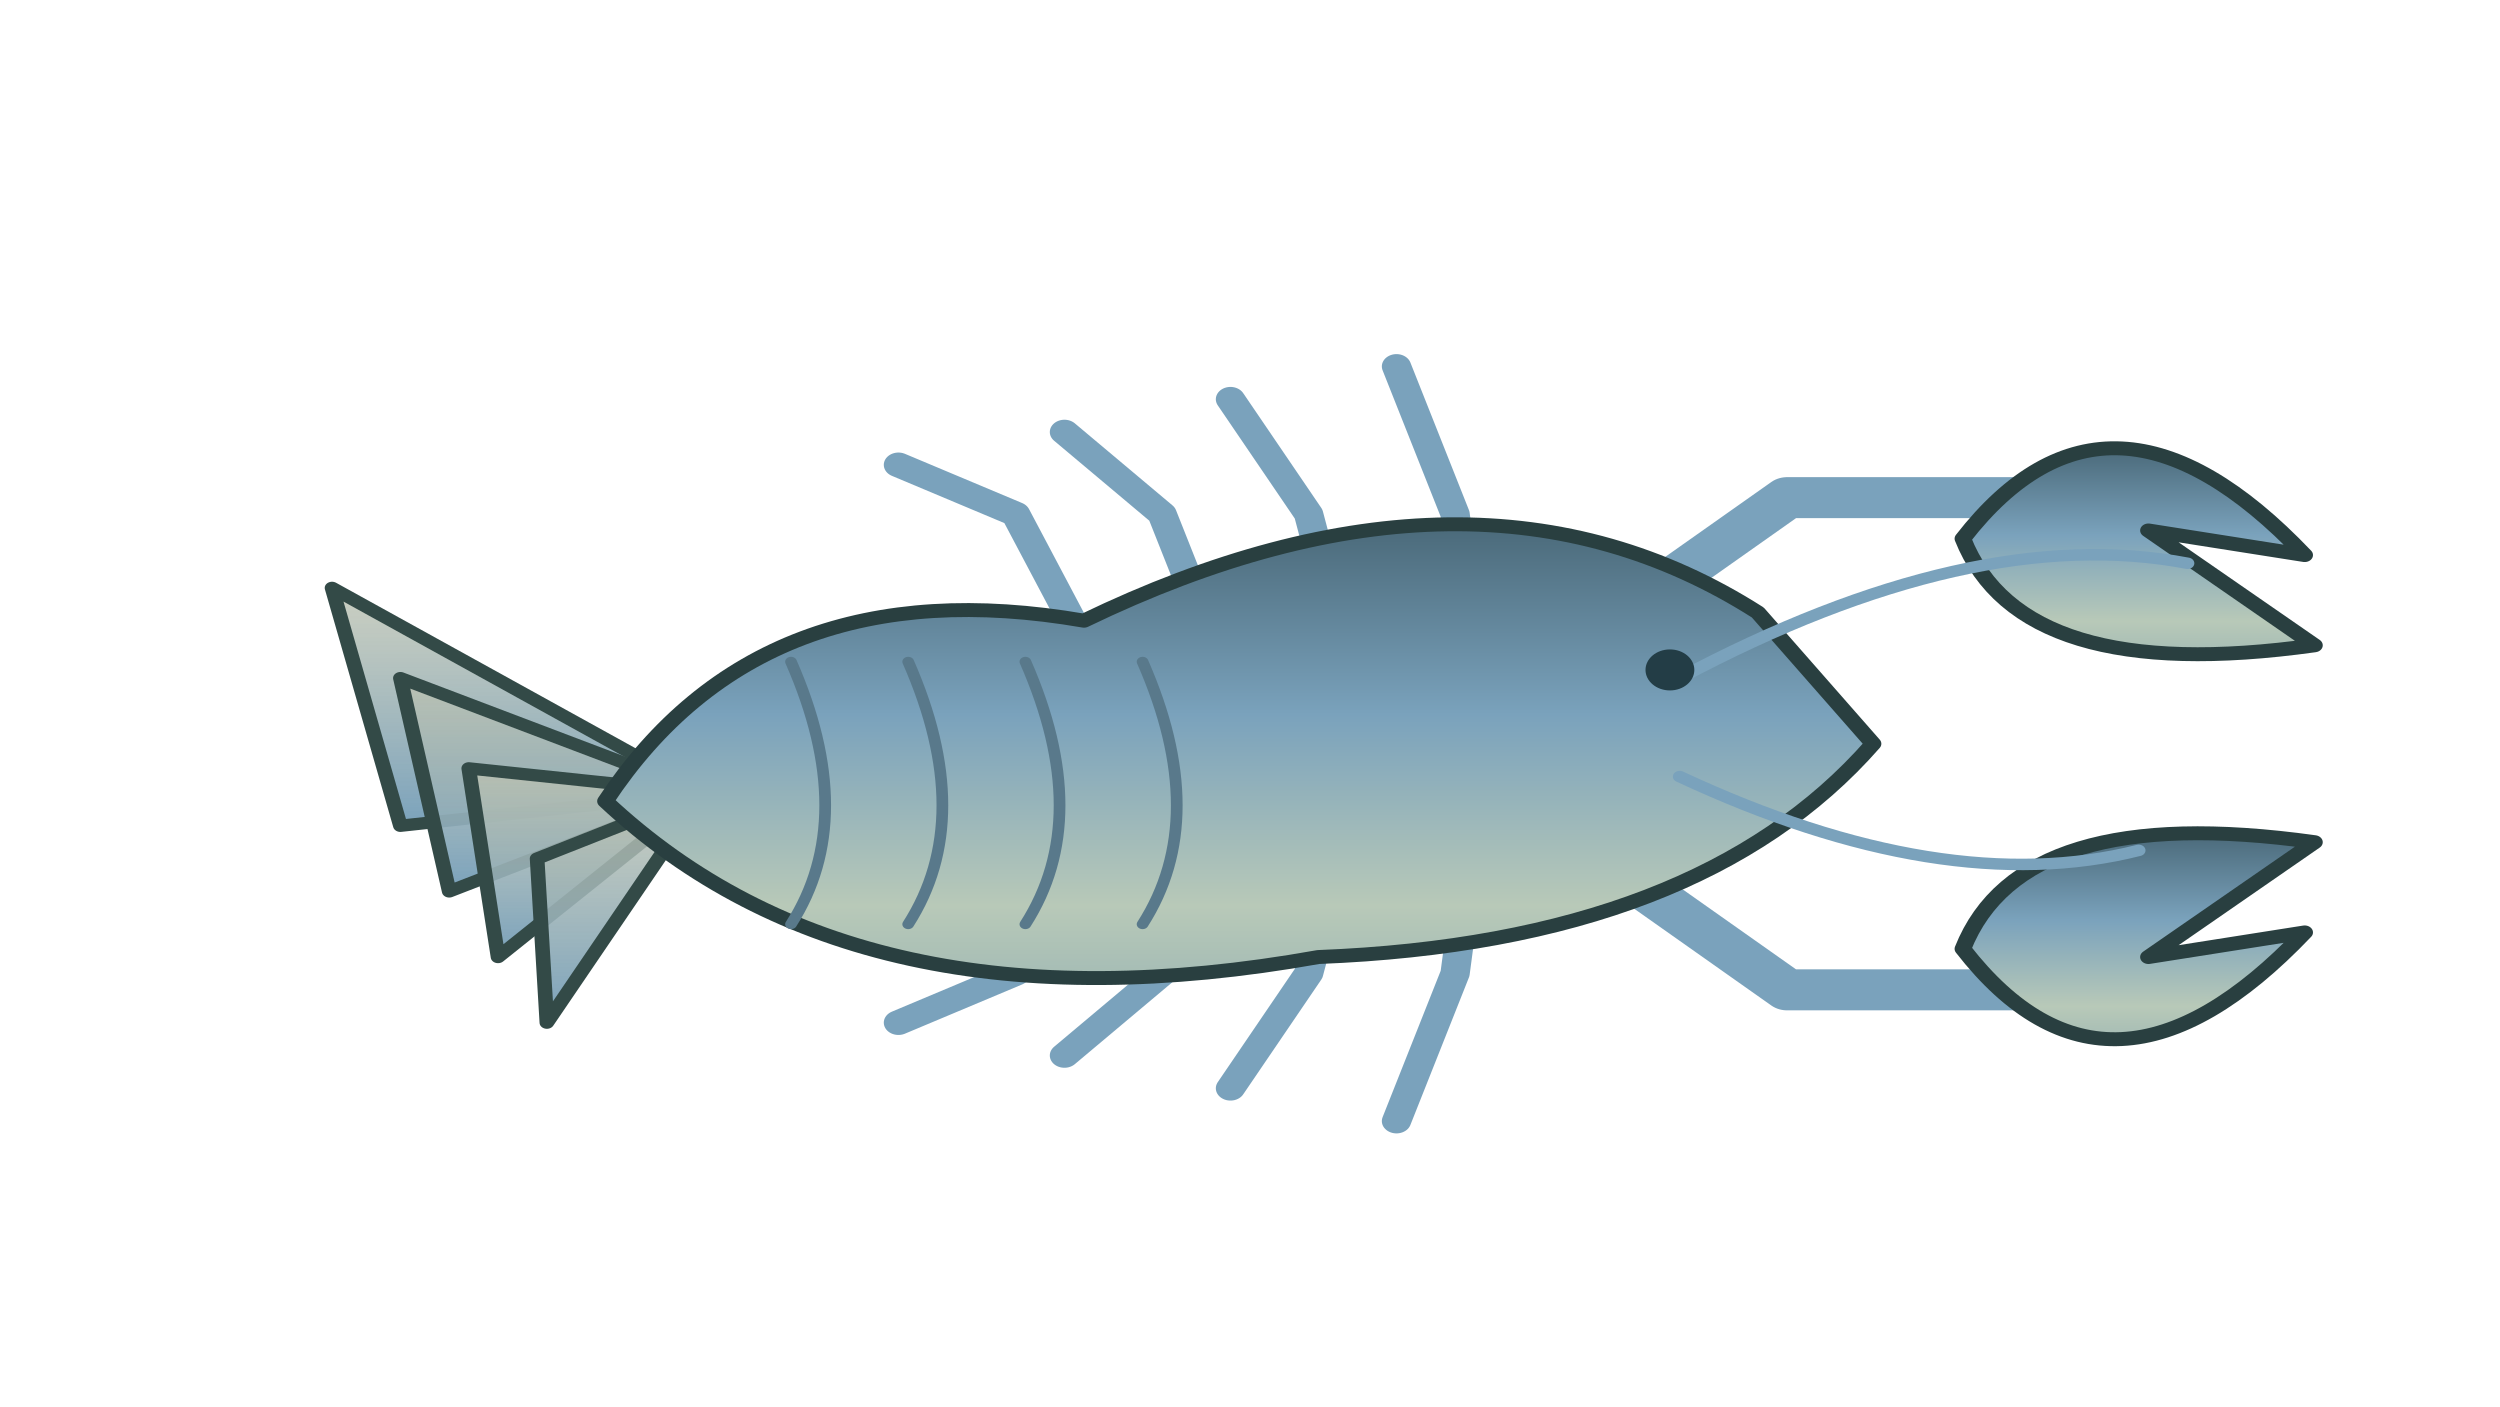
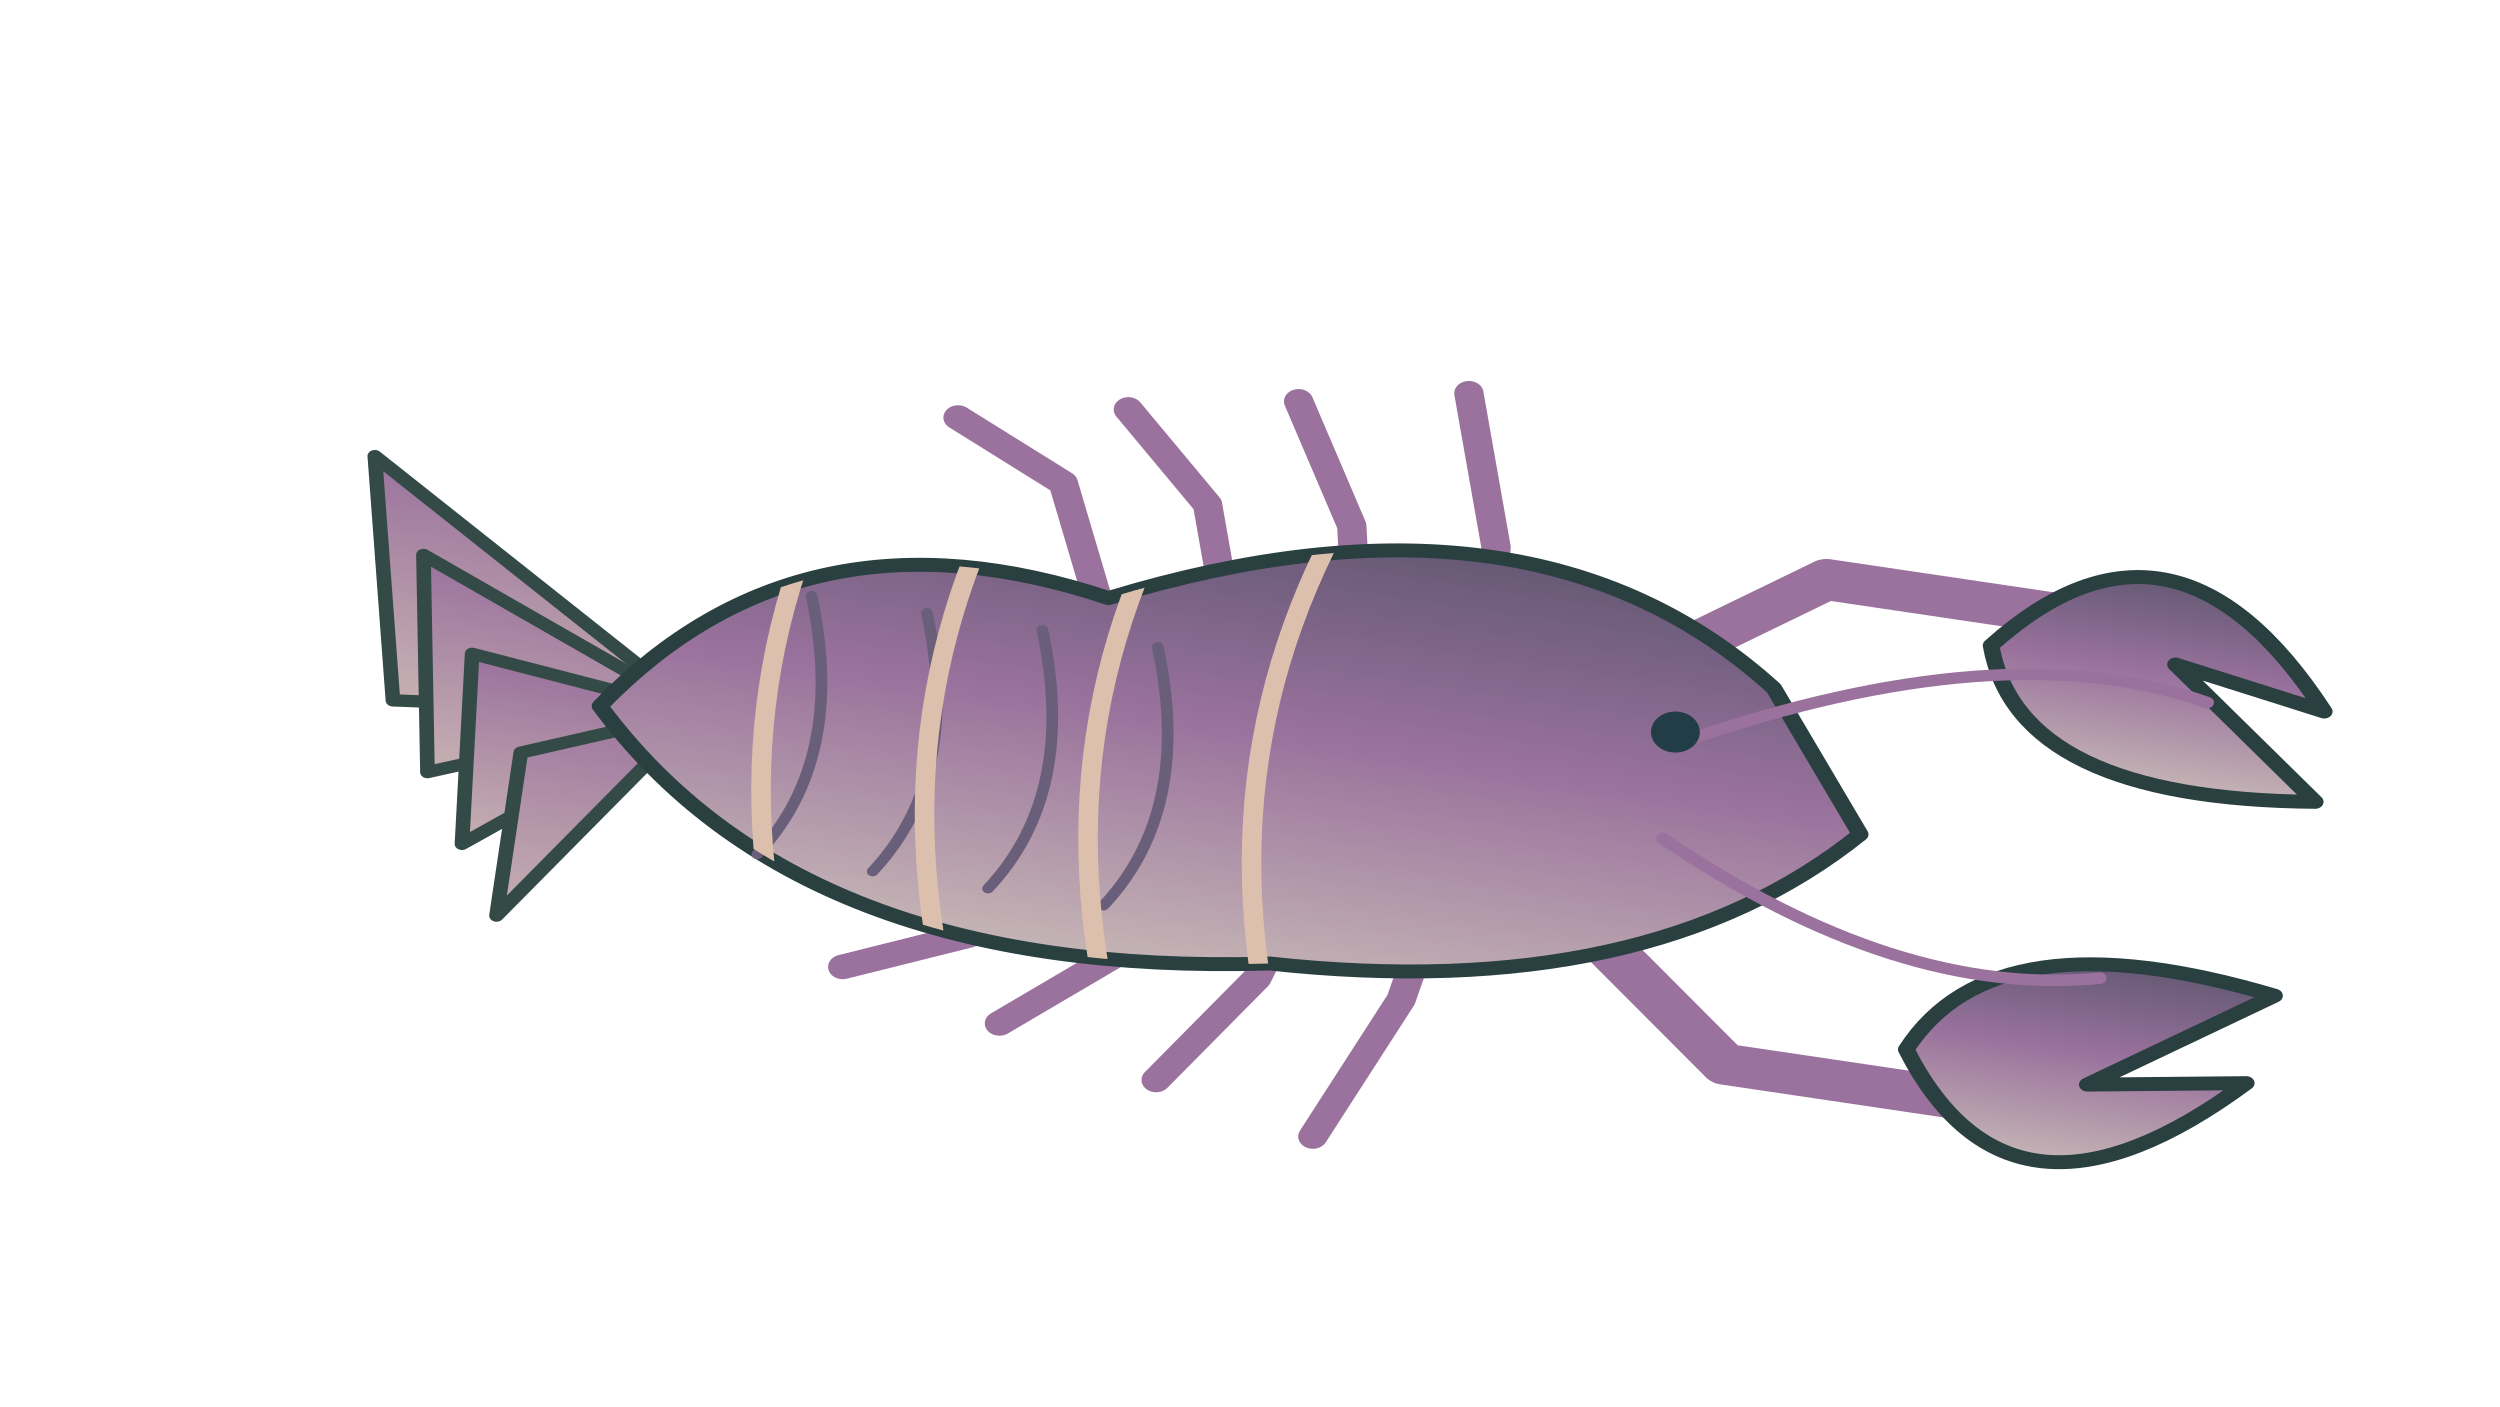
<svg xmlns="http://www.w3.org/2000/svg" width="256" height="144" viewBox="0 0 256 144">
  <defs>
-     <linearGradient id="body" x1="0" y1="0" x2="0" y2="1">
-       <stop stop-color="#4a6979" />
-       <stop offset=".42" stop-color="#7aa2bc" />
-       <stop offset=".84" stop-color="#b8c9b8" />
-       <stop offset="1" stop-color="#a5bcb5" />
+     <linearGradient id="body" x2="0" y2="1">
+       <stop stop-color="#655975" />
+       <stop offset=".45" stop-color="#9a729d" />
+       <stop offset="1" stop-color="#c5b5b5" />
    </linearGradient>
-     <linearGradient id="fin" x1="0" y1="1" x2="0" y2="0">
-       <stop stop-color="#7aa2bc" />
-       <stop offset="1" stop-color="#bdc2b0" stop-opacity=".78" />
+     <linearGradient id="fin" x2="0" y2="1">
+       <stop stop-color="#9a729d" />
+       <stop offset="1" stop-color="#c7b1b2" />
    </linearGradient>
    <clipPath id="bodyclip">
      <path d="M 62 81 Q 78 52.2 111 59 Q 151.0 36 180 58 L 191.8 74 Q 174 98.2 135 100 Q 88 110 62 81Z" />
    </clipPath>
  </defs>
-   <g transform="translate(0 14) scale(1 .84)">
-     <path d="M 112 64 L 104 46 L 92 40" fill="none" stroke="#7aa2bc" stroke-width="3" stroke-linejoin="round" stroke-linecap="round" />
-     <path d="M 125 64 L 119 46 L 109 36" fill="none" stroke="#7aa2bc" stroke-width="3" stroke-linejoin="round" stroke-linecap="round" />
-     <path d="M 138 64 L 134 46 L 126 32" fill="none" stroke="#7aa2bc" stroke-width="3" stroke-linejoin="round" stroke-linecap="round" />
-     <path d="M 151 64 L 149 46 L 143 28" fill="none" stroke="#7aa2bc" stroke-width="3" stroke-linejoin="round" stroke-linecap="round" />
-     <path d="M 158 65 L 183 44 L 211 44" fill="none" stroke="#7aa2bc" stroke-width="5" stroke-linejoin="round" stroke-linecap="round" />
+   <g transform="translate(0 14) scale(1 .84) rotate(10 128 72)">
+     <path d="M 112 64 L 104 46 L 92 40" fill="none" stroke="#9a729d" stroke-width="3" stroke-linejoin="round" stroke-linecap="round" />
+     <path d="M 125 64 L 119 46 L 109 36" fill="none" stroke="#9a729d" stroke-width="3" stroke-linejoin="round" stroke-linecap="round" />
+     <path d="M 138 64 L 134 46 L 126 32" fill="none" stroke="#9a729d" stroke-width="3" stroke-linejoin="round" stroke-linecap="round" />
+     <path d="M 151 64 L 149 46 L 143 28" fill="none" stroke="#9a729d" stroke-width="3" stroke-linejoin="round" stroke-linecap="round" />
+     <path d="M 158 65 L 183 44 L 211 44" fill="none" stroke="#9a729d" stroke-width="5" stroke-linejoin="round" stroke-linecap="round" />
    <path d="M 201 49 Q 216 26 236 51 L 220 48 L 237 62 Q 207 67 201 49Z" fill="url(#body)" stroke="#293f40" stroke-width="1.7" stroke-linejoin="round" stroke-linecap="round" />
-     <path d="M 112 84 L 104 102 L 92 108" fill="none" stroke="#7aa2bc" stroke-width="3" stroke-linejoin="round" stroke-linecap="round" />
-     <path d="M 125 84 L 119 102 L 109 112" fill="none" stroke="#7aa2bc" stroke-width="3" stroke-linejoin="round" stroke-linecap="round" />
-     <path d="M 138 84 L 134 102 L 126 116" fill="none" stroke="#7aa2bc" stroke-width="3" stroke-linejoin="round" stroke-linecap="round" />
-     <path d="M 151 84 L 149 102 L 143 120" fill="none" stroke="#7aa2bc" stroke-width="3" stroke-linejoin="round" stroke-linecap="round" />
-     <path d="M 158 83 L 183 104 L 211 104" fill="none" stroke="#7aa2bc" stroke-width="5" stroke-linejoin="round" stroke-linecap="round" />
+     <path d="M 112 84 L 104 102 L 92 108" fill="none" stroke="#9a729d" stroke-width="3" stroke-linejoin="round" stroke-linecap="round" />
+     <path d="M 125 84 L 119 102 L 109 112" fill="none" stroke="#9a729d" stroke-width="3" stroke-linejoin="round" stroke-linecap="round" />
+     <path d="M 138 84 L 134 102 L 126 116" fill="none" stroke="#9a729d" stroke-width="3" stroke-linejoin="round" stroke-linecap="round" />
+     <path d="M 151 84 L 149 102 L 143 120" fill="none" stroke="#9a729d" stroke-width="3" stroke-linejoin="round" stroke-linecap="round" />
+     <path d="M 158 83 L 183 104 L 211 104" fill="none" stroke="#9a729d" stroke-width="5" stroke-linejoin="round" stroke-linecap="round" />
    <path d="M 201 99 Q 216 122 236 97 L 220 100 L 237 86 Q 207 81 201 99Z" fill="url(#body)" stroke="#293f40" stroke-width="1.7" stroke-linejoin="round" stroke-linecap="round" />
    <path d="M72.00 80.00 L34.00 55.00 L41.00 84.00Z" fill="url(#fin)" stroke="#334a47" stroke-width="1.5" stroke-linejoin="round" stroke-linecap="round" />
    <path d="M72.00 80.00 L41.00 66.00 L46.00 92.00Z" fill="url(#fin)" stroke="#334a47" stroke-width="1.5" stroke-linejoin="round" stroke-linecap="round" />
    <path d="M72.00 80.00 L48.00 77.00 L51.00 100.00Z" fill="url(#fin)" stroke="#334a47" stroke-width="1.5" stroke-linejoin="round" stroke-linecap="round" />
    <path d="M72.00 80.00 L55.00 88.00 L56.00 108.00Z" fill="url(#fin)" stroke="#334a47" stroke-width="1.5" stroke-linejoin="round" stroke-linecap="round" />
    <path d="M 62 81 Q 78 52.2 111 59 Q 151.0 36 180 58 L 191.8 74 Q 174 98.2 135 100 Q 88 110 62 81Z" fill="url(#body)" stroke="#293f40" stroke-width="1.7" stroke-linejoin="round" stroke-linecap="round" />
-     <path d="M 81 64 Q 88 83 81 96" fill="none" stroke="#59798b" stroke-width="1.2" stroke-linejoin="round" stroke-linecap="round" />
-     <path d="M 93 64 Q 100 83 93 96" fill="none" stroke="#59798b" stroke-width="1.2" stroke-linejoin="round" stroke-linecap="round" />
-     <path d="M 105 64 Q 112 83 105 96" fill="none" stroke="#59798b" stroke-width="1.2" stroke-linejoin="round" stroke-linecap="round" />
-     <path d="M 117 64 Q 124 83 117 96" fill="none" stroke="#59798b" stroke-width="1.2" stroke-linejoin="round" stroke-linecap="round" />
-     <path d="M 172 66 Q 202 47 224 52 M 172 78 Q 199 93 219 87" fill="none" stroke="#7aa2bc" stroke-width="1.4" stroke-linejoin="round" stroke-linecap="round" />
+     <path d="M 81 64 Q 88 83 81 96" fill="none" stroke="#6a5f7a" stroke-width="1.2" stroke-linejoin="round" stroke-linecap="round" />
+     <path d="M 93 64 Q 100 83 93 96" fill="none" stroke="#6a5f7a" stroke-width="1.2" stroke-linejoin="round" stroke-linecap="round" />
+     <path d="M 105 64 Q 112 83 105 96" fill="none" stroke="#6a5f7a" stroke-width="1.2" stroke-linejoin="round" stroke-linecap="round" />
+     <path d="M 117 64 Q 124 83 117 96" fill="none" stroke="#6a5f7a" stroke-width="1.2" stroke-linejoin="round" stroke-linecap="round" />
+     <path d="M 172 66 Q 202 47 224 52 M 172 78 Q 199 93 219 87" fill="none" stroke="#9a729d" stroke-width="1.4" stroke-linejoin="round" stroke-linecap="round" />
    <circle cx="171.00" cy="65.00" r="2.50" fill="#233d46" />
+     <g clip-path="url(#bodyclip)" stroke="#dcc0ad" stroke-width="2">
+       <path d="M85 35 Q71 73 87 112" fill="none" />
+       <path d="M102 35 Q88 73 104 112" fill="none" />
+       <path d="M119 35 Q105 73 121 112" fill="none" />
+       <path d="M136 35 Q122 73 138 112" fill="none" />
+     </g>
  </g>
</svg>
